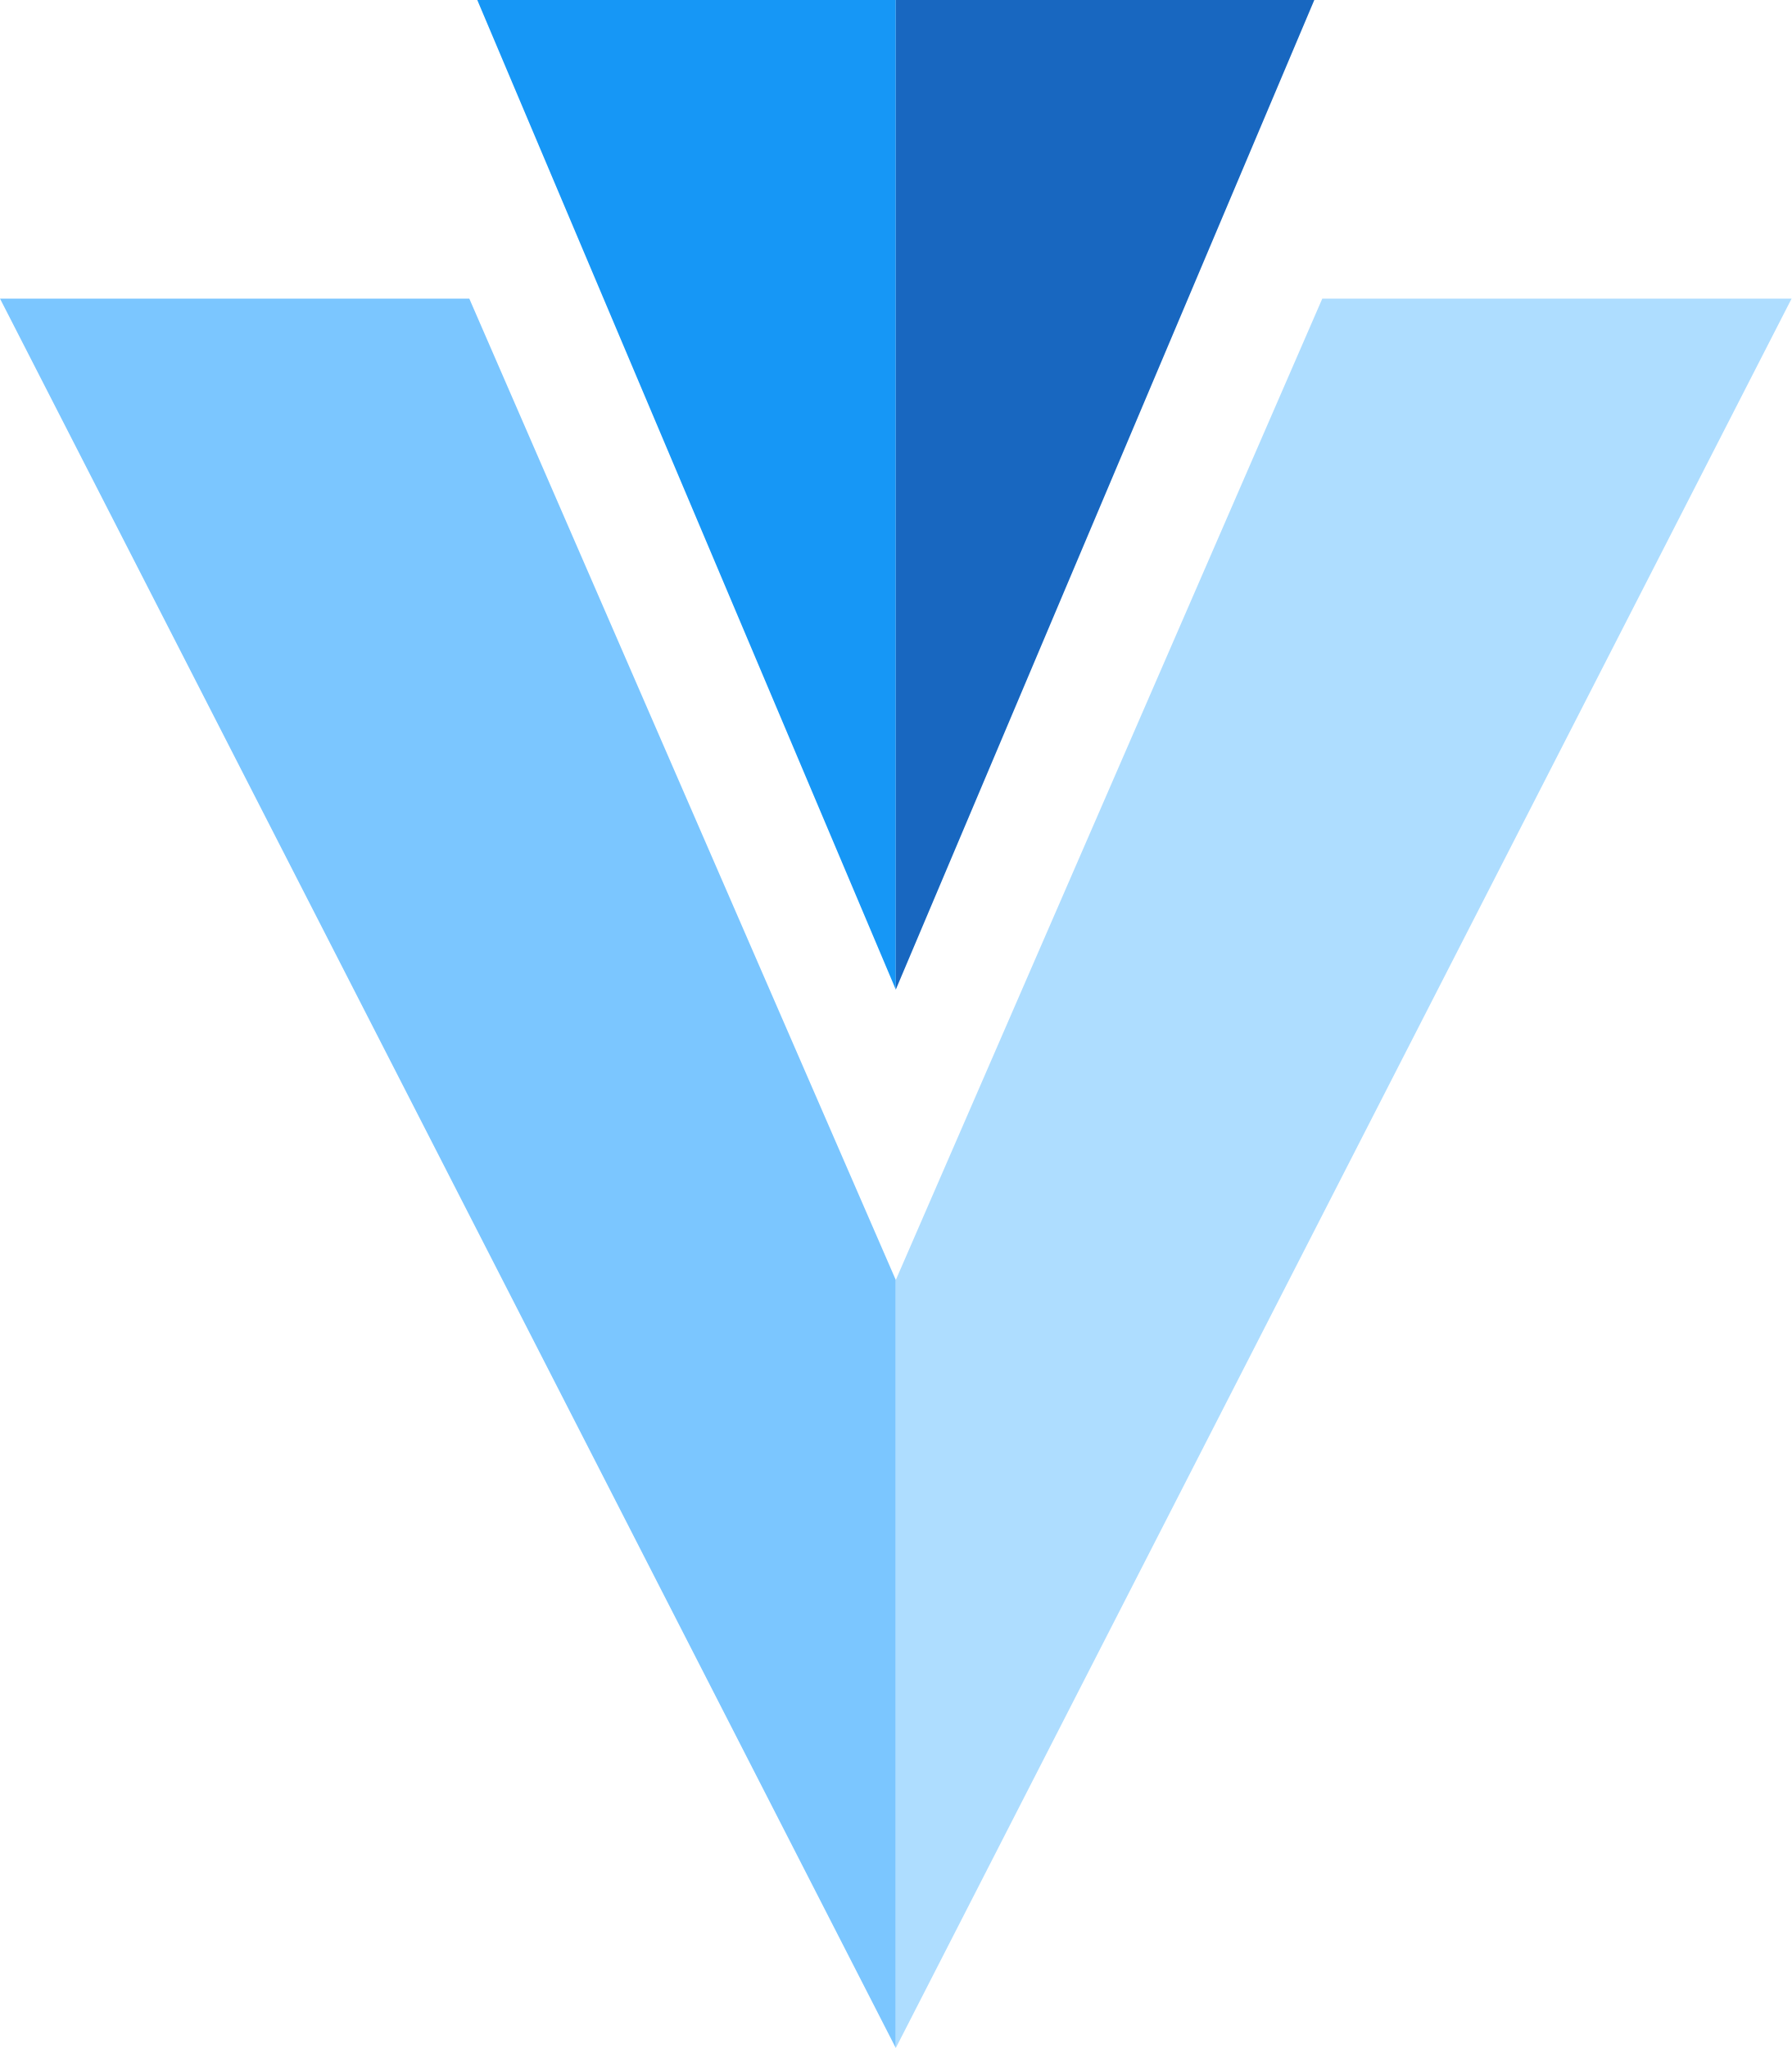
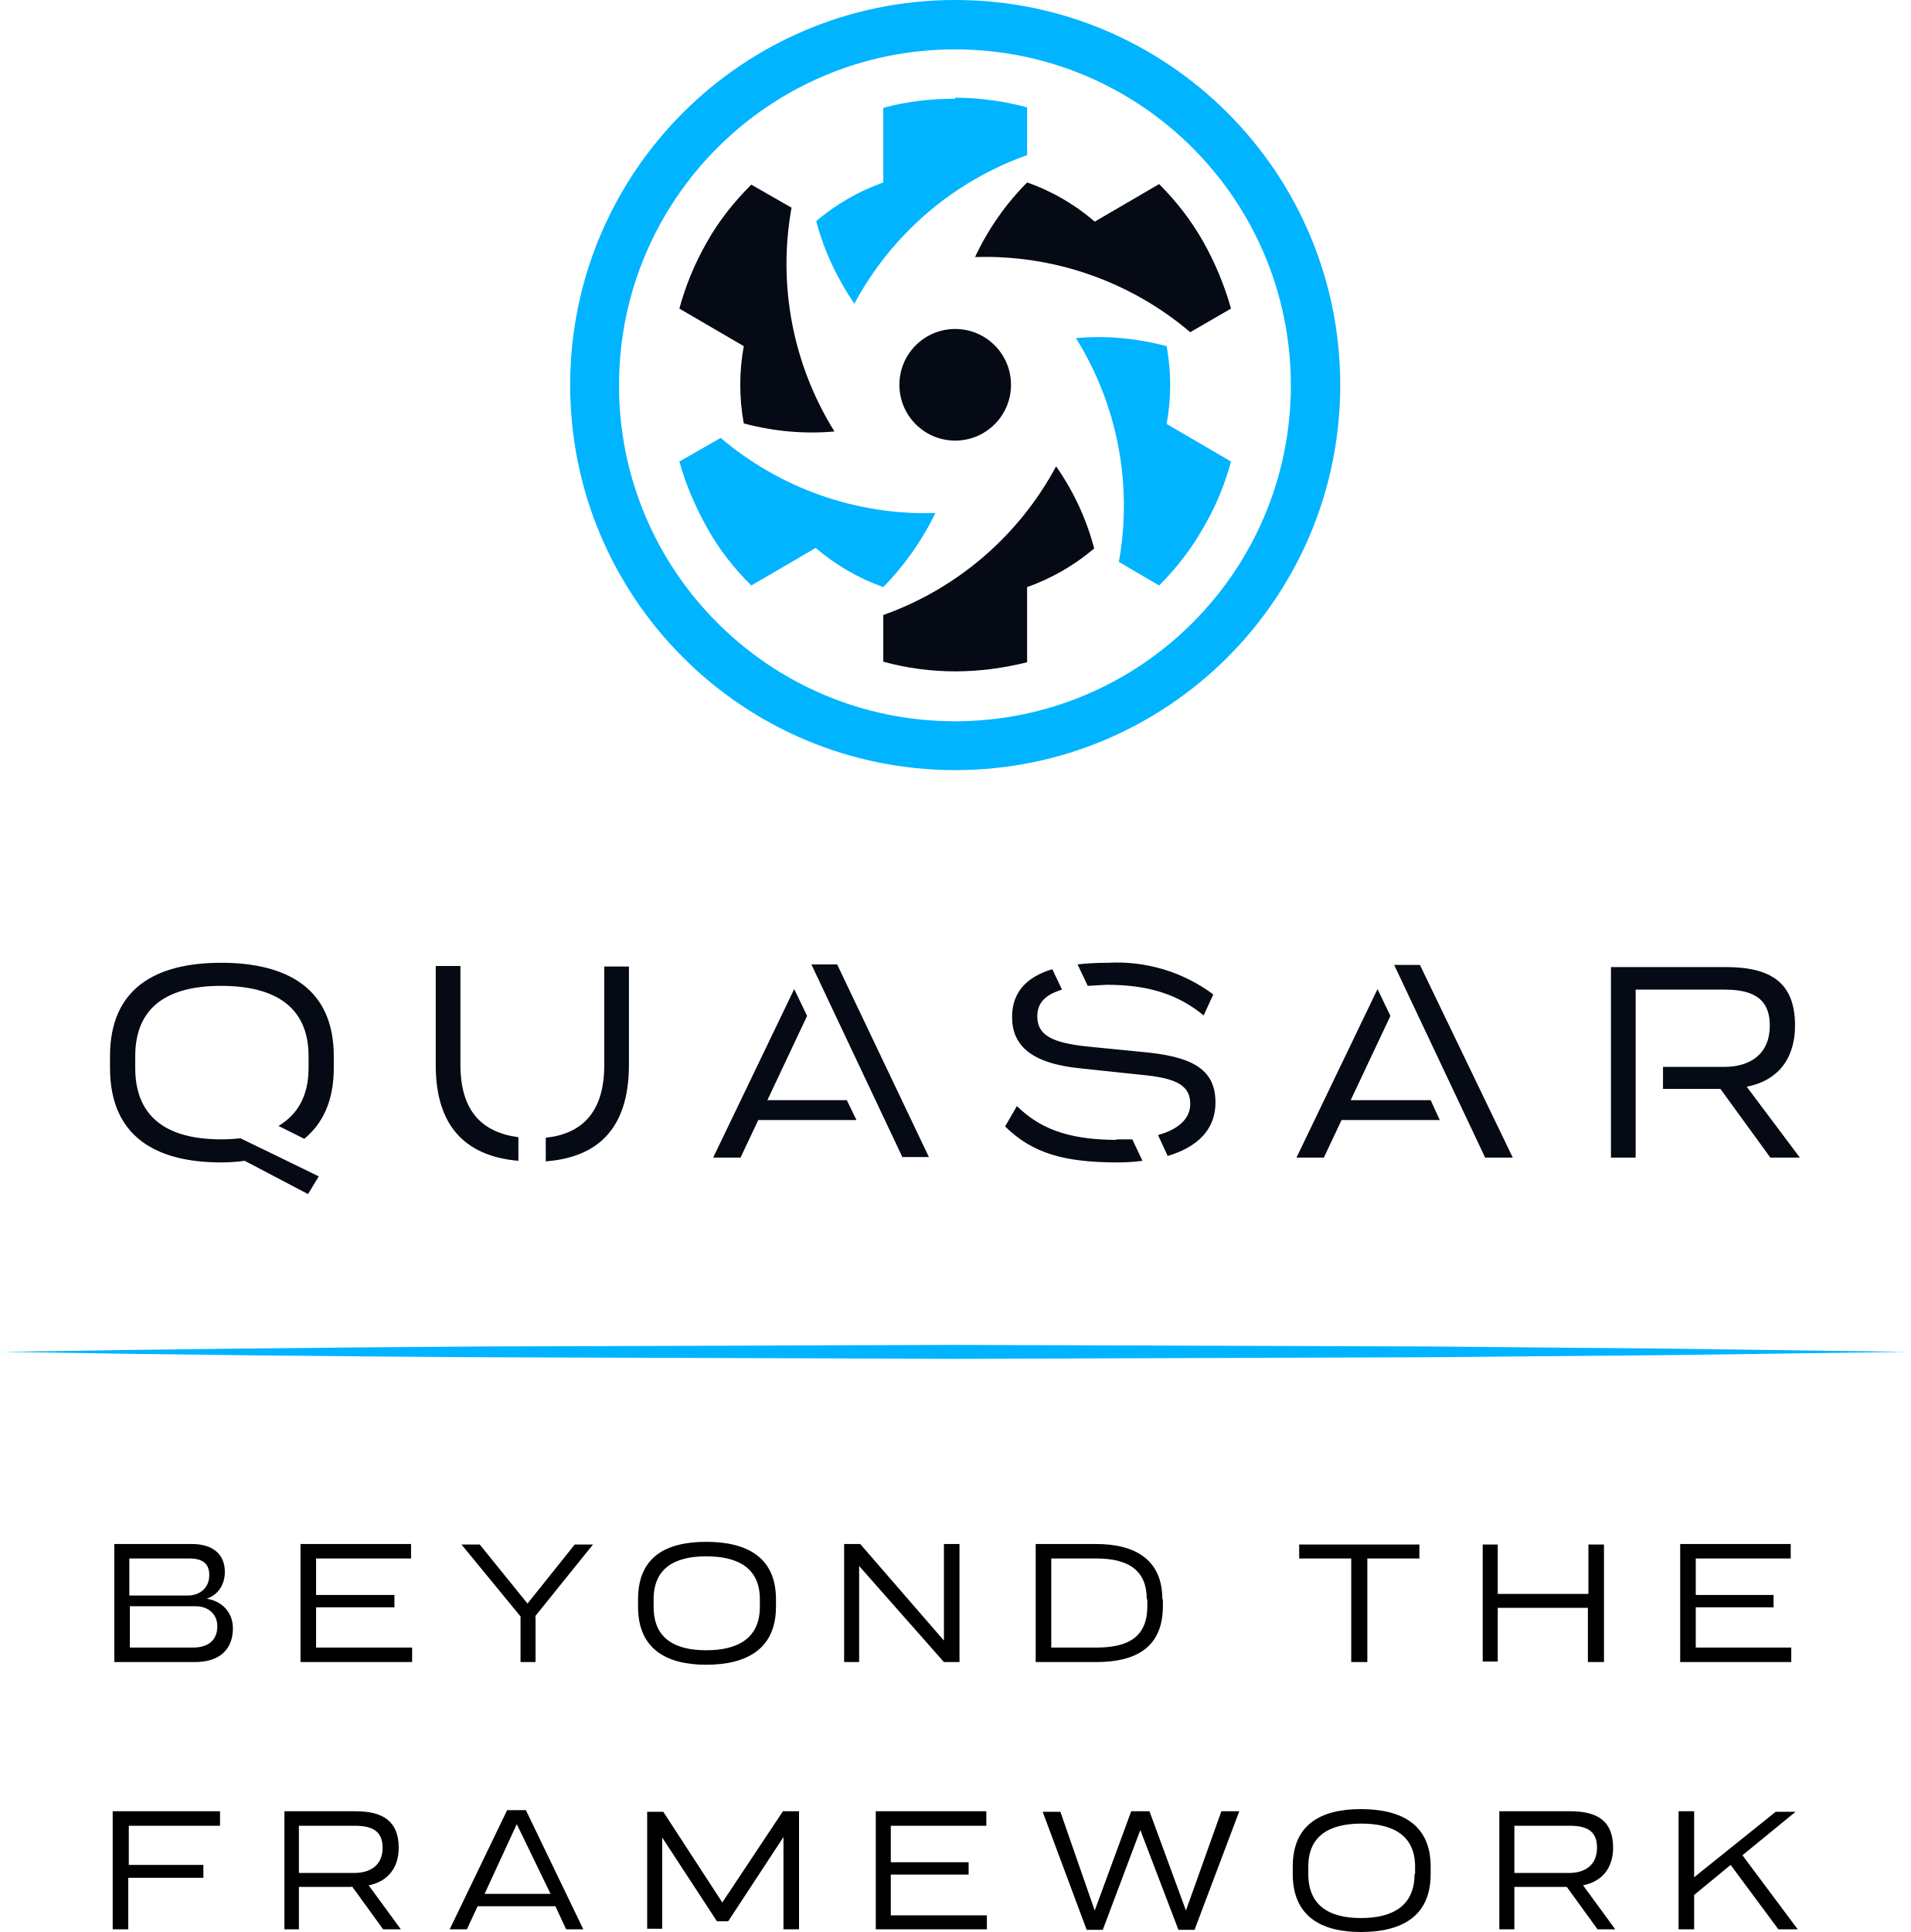
- <svg xmlns="http://www.w3.org/2000/svg" id="Layer_1" data-name="Layer 1" viewBox="0 0 87.5 100">
-   <defs>
-     <style>.cls-1{fill:#1697f6;}.cls-2{fill:#7bc6ff;}.cls-3{fill:#1867c0;}.cls-4{fill:#aeddff;}</style>
-   </defs>
-   <polyline class="cls-1" points="43.75 0 23.31 0 43.75 48.32" />
-   <polygon class="cls-2" points="43.75 62.5 43.75 100 0 14.58 22.92 14.58 43.75 62.5" />
-   <polyline class="cls-3" points="43.75 0 64.19 0 43.75 48.32" />
-   <polygon class="cls-4" points="64.58 14.58 87.5 14.58 43.75 100 43.75 62.5 64.58 14.58" />
+ <svg xmlns="http://www.w3.org/2000/svg" viewBox="0 0 356 360">
+   <path d="M43.4 303.4c0 3.8-2.3 6.3-7.1 6.3h-15v-22h14.4c4.3 0 6.2 2.2 6.2 5.2 0 2.6-1.5 4.4-3.4 5 2.8.4 4.9 2.5 4.9 5.5zm-8-13H24.1v6.9H35c2.1 0 4-1.3 4-3.8 0-2.2-1.3-3.1-3.7-3.1zm5.1 12.6c0-2.3-1.8-3.7-4-3.7H24.2v7.7h11.7c3.4 0 4.6-1.8 4.6-4zm36.3 4v2.7H56v-22h20.6v2.7H58.9v6.8h14.6v2.3H58.9v7.5h17.9zm23-5.8v8.5H97v-8.5l-11-13.4h3.4l8.9 11 8.8-11h3.4l-10.8 13.4zm19.1-1.8V298c0-7.9 5.2-10.7 12.7-10.7 7.5 0 13 2.8 13 10.7v1.4c0 7.9-5.5 10.8-13 10.8s-12.7-3-12.7-10.8zm22.7 0V298c0-5.7-3.9-8-10-8-6 0-9.8 2.3-9.8 8v1.4c0 5.8 3.8 8.1 9.8 8.1 6 0 10-2.3 10-8.1zm37.2-11.6v21.9h-2.9l-15.8-17.9v17.9h-2.8v-22h3l15.6 18v-18h2.9zm37.9 10.2v1.3c0 7.8-5.2 10.4-12.4 10.4H193v-22h11.2c7.2 0 12.4 2.8 12.4 10.3zm-3 0c0-5.3-3.3-7.6-9.4-7.6h-8.4V307h8.4c6 0 9.5-2 9.5-7.7V298zm50.8-7.6h-9.7v19.3h-3v-19.3h-9.7v-2.6h22.4v2.6zm34.4-2.6v21.9h-3v-10.1h-16.8v10h-2.8v-21.8h2.8v9.2H296v-9.2h2.9zm34.9 19.2v2.7h-20.7v-22h20.6v2.7H316v6.8h14.5v2.3H316v7.5h17.8zM24 340.2v7.3h13.9v2.4h-14v9.6H21v-22h20v2.7H24zm41.5 11.4h-9.8v7.9H53v-22h13.3c5.1 0 8 1.9 8 6.8 0 3.7-2 6.3-5.6 7l6 8.2h-3.3l-5.8-8zm-9.8-2.6H66c3.1 0 5.3-1.5 5.3-4.7 0-3.3-2.2-4.1-5.3-4.1H55.7v8.8zm47.9 6.2H89l-2 4.3h-3.2l10.7-22.2H98l10.7 22.2h-3.2l-2-4.3zm-1-2.3l-6.3-13-6 13h12.2zm46.3-15.3v21.9H146v-17.2L135.7 358h-2.1l-10.2-15.6v17h-2.8v-21.8h3l11 16.9 11.3-17h3zm35 19.3v2.6h-20.7v-22h20.6v2.7H166v6.8h14.5v2.3H166v7.6h17.8zm47-19.3l-8.3 22h-3l-7.1-18.6-7 18.6h-3l-8.2-22h3.3L204 356l6.8-18.5h3.4L221 356l6.6-18.5h3.3zm10 11.6v-1.4c0-7.8 5.2-10.7 12.7-10.7 7.6 0 13 2.9 13 10.7v1.4c0 7.9-5.4 10.8-13 10.8-7.5 0-12.7-3-12.7-10.8zm22.8 0v-1.4c0-5.7-4-8-10-8s-9.9 2.3-9.9 8v1.4c0 5.8 3.8 8.2 9.8 8.2 6.1 0 10-2.4 10-8.2zm28.3 2.4h-9.8v7.9h-2.8v-22h13.2c5.2 0 8 1.9 8 6.8 0 3.7-2 6.3-5.6 7l6 8.2h-3.3l-5.8-8zm-9.8-2.6h10.2c3 0 5.2-1.5 5.2-4.7 0-3.3-2.1-4.1-5.2-4.1h-10.2v8.8zm40.3-1.5l-6.8 5.6v6.4h-2.9v-22h2.9v12.3l15.2-12.2h3.7l-9.9 8.1 10.3 13.8h-3.6l-8.9-12z" />
+   <path fill="#050A14" d="M188.4 71.7a10.4 10.4 0 01-20.8 0 10.4 10.4 0 1120.8 0zM224.2 45c-2.2-3.9-5-7.5-8.2-10.7l-12 7c-3.7-3.2-8-5.7-12.6-7.3a49.4 49.4 0 00-9.7 13.9 59 59 0 0140.1 14l7.6-4.4a57 57 0 00-5.2-12.5zM178 125.1c4.5 0 9-.6 13.4-1.7v-14a40 40 0 0012.5-7.2 47.7 47.7 0 00-7.1-15.3 59 59 0 01-32.2 27.7v8.7c4.4 1.2 8.9 1.8 13.4 1.8zM131.8 45c-2.3 4-4 8.1-5.2 12.5l12 7a40 40 0 000 14.4c5.7 1.5 11.3 2 16.9 1.5a59 59 0 01-8-41.7l-7.5-4.3c-3.2 3.2-6 6.7-8.2 10.6z" />
+   <path fill="#00B4FF" d="M224.2 98.4c2.3-3.9 4-8 5.2-12.4l-12-7a40 40 0 000-14.5c-5.7-1.5-11.3-2-16.9-1.5a59 59 0 018 41.7l7.5 4.4c3.2-3.2 6-6.8 8.2-10.7zm-92.4 0c2.2 4 5 7.5 8.2 10.7l12-7a40 40 0 0012.6 7.3c4-4.1 7.3-8.8 9.7-13.8a59 59 0 01-40-14l-7.7 4.4c1.2 4.3 3 8.5 5.2 12.4zm46.2-80c-4.5 0-9 .5-13.4 1.7V34a40 40 0 00-12.5 7.2c1.5 5.7 4 10.8 7.1 15.4a59 59 0 0132.2-27.7V20a53.3 53.3 0 00-13.4-1.8z" />
+   <path fill="#00B4FF" d="M178 9.2a62.6 62.6 0 11-.1 125.2A62.6 62.6 0 01178 9.2m0-9.2a71.7 71.7 0 100 143.5A71.7 71.7 0 00178 0z" />
+   <path fill="#050A14" d="M96.6 212v4.3c-9.2-.8-15.4-5.8-15.4-17.8V180h4.6v18.4c0 8.6 4 12.6 10.8 13.5zm16-31.9v18.4c0 8.9-4.3 12.8-10.9 13.5v4.4c9.2-.7 15.5-5.6 15.5-18v-18.3h-4.7zM62.2 199v-2.2c0-12.7-8.8-17.4-21-17.4-12.1 0-20.7 4.7-20.7 17.4v2.2c0 12.8 8.6 17.6 20.7 17.6 1.5 0 3-.1 4.4-.3l11.8 6.2 2-3.3-8.2-4-6.4-3.1a32 32 0 01-3.6.2c-9.8 0-16-3.9-16-13.3v-2.2c0-9.3 6.2-13.1 16-13.1 9.9 0 16.3 3.8 16.3 13.1v2.2c0 5.3-2.1 8.7-5.6 10.8l4.8 2.4c3.4-2.8 5.5-7 5.5-13.2zM168 215.6h5.1L156 179.7h-4.8l17 36zM143 205l7.4-15.7-2.4-5-15.1 31.4h5.1l3.3-7h18.3l-1.8-3.7H143zm133.7 10.7h5.2l-17.3-35.9h-4.8l17 36zm-25-10.7l7.4-15.7-2.4-5-15.1 31.4h5.1l3.3-7h18.3l-1.7-3.7h-14.8zm73.8-2.5c6-1.2 9-5.4 9-11.4 0-8-4.5-10.9-12.9-10.9h-21.4v35.5h4.6v-31.3h16.5c5 0 8.5 1.4 8.5 6.7 0 5.2-3.5 7.7-8.5 7.7h-11.4v4.1h10.7l9.3 12.8h5.5l-9.9-13.2zm-117.4 9.9c-9.7 0-14.7-2.5-18.6-6.3l-2.2 3.8c5.1 5 11 6.7 21 6.7 1.6 0 3.1-.1 4.6-.3l-1.9-4h-3zm18.4-7c0-6.4-4.7-8.6-13.8-9.4l-10.1-1c-6.7-.7-9.3-2.2-9.3-5.6 0-2.5 1.4-4 4.6-5l-1.8-3.8c-4.7 1.4-7.5 4.2-7.5 8.9 0 5.2 3.4 8.7 13 9.6l11.3 1.2c6.4.6 8.9 2 8.9 5.4 0 2.7-2.1 4.7-6 5.8l1.8 3.9c5.3-1.6 8.9-4.7 8.9-10zm-20.3-21.9c7.9 0 13.3 1.8 18.1 5.7l1.8-3.9a30 30 0 00-19.6-5.9c-2 0-4 .1-5.7.3l1.9 4 3.5-.2z" />
+   <path fill="#00B4FF" d="M.5 251.9c29.6-.5 59.2-.8 88.8-1l88.7-.3 88.7.3 44.4.4 44.4.6-44.4.6-44.4.4-88.7.3-88.7-.3a7981 7981 0 01-88.8-1z" />
+   <path fill="none" d="M-565.2 324H-252v15.8h-313.2z" />
</svg>
